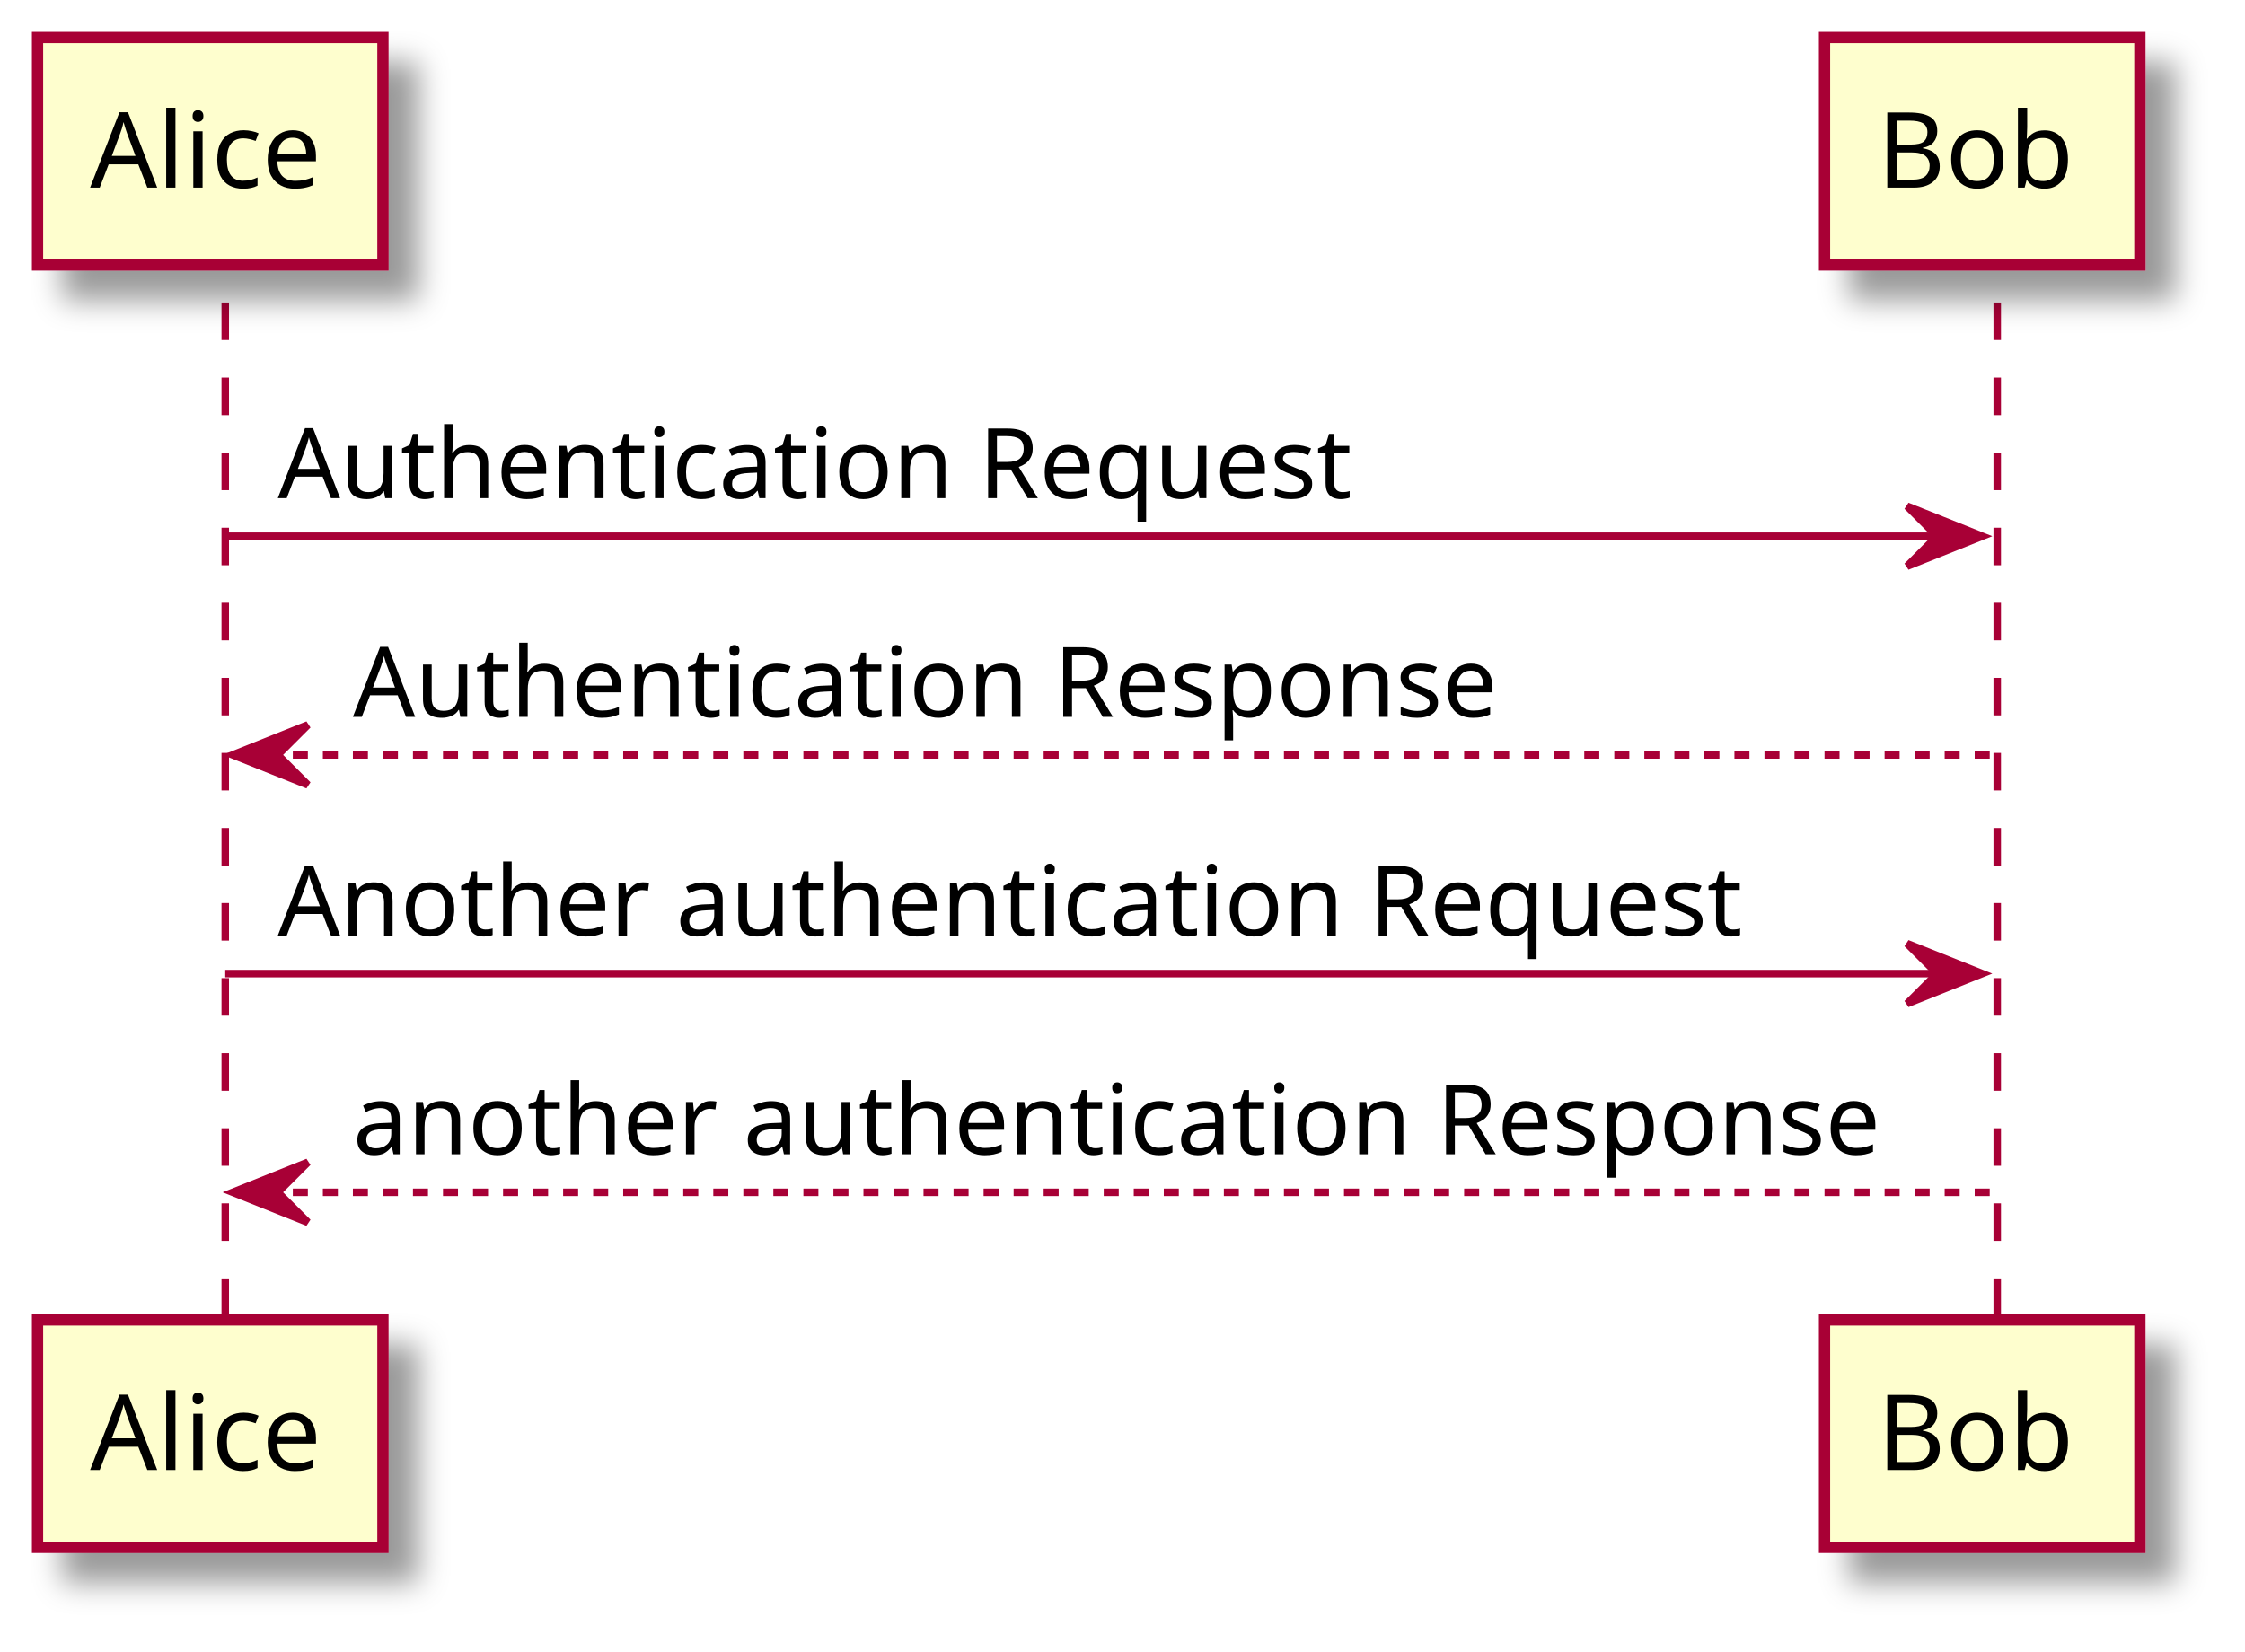
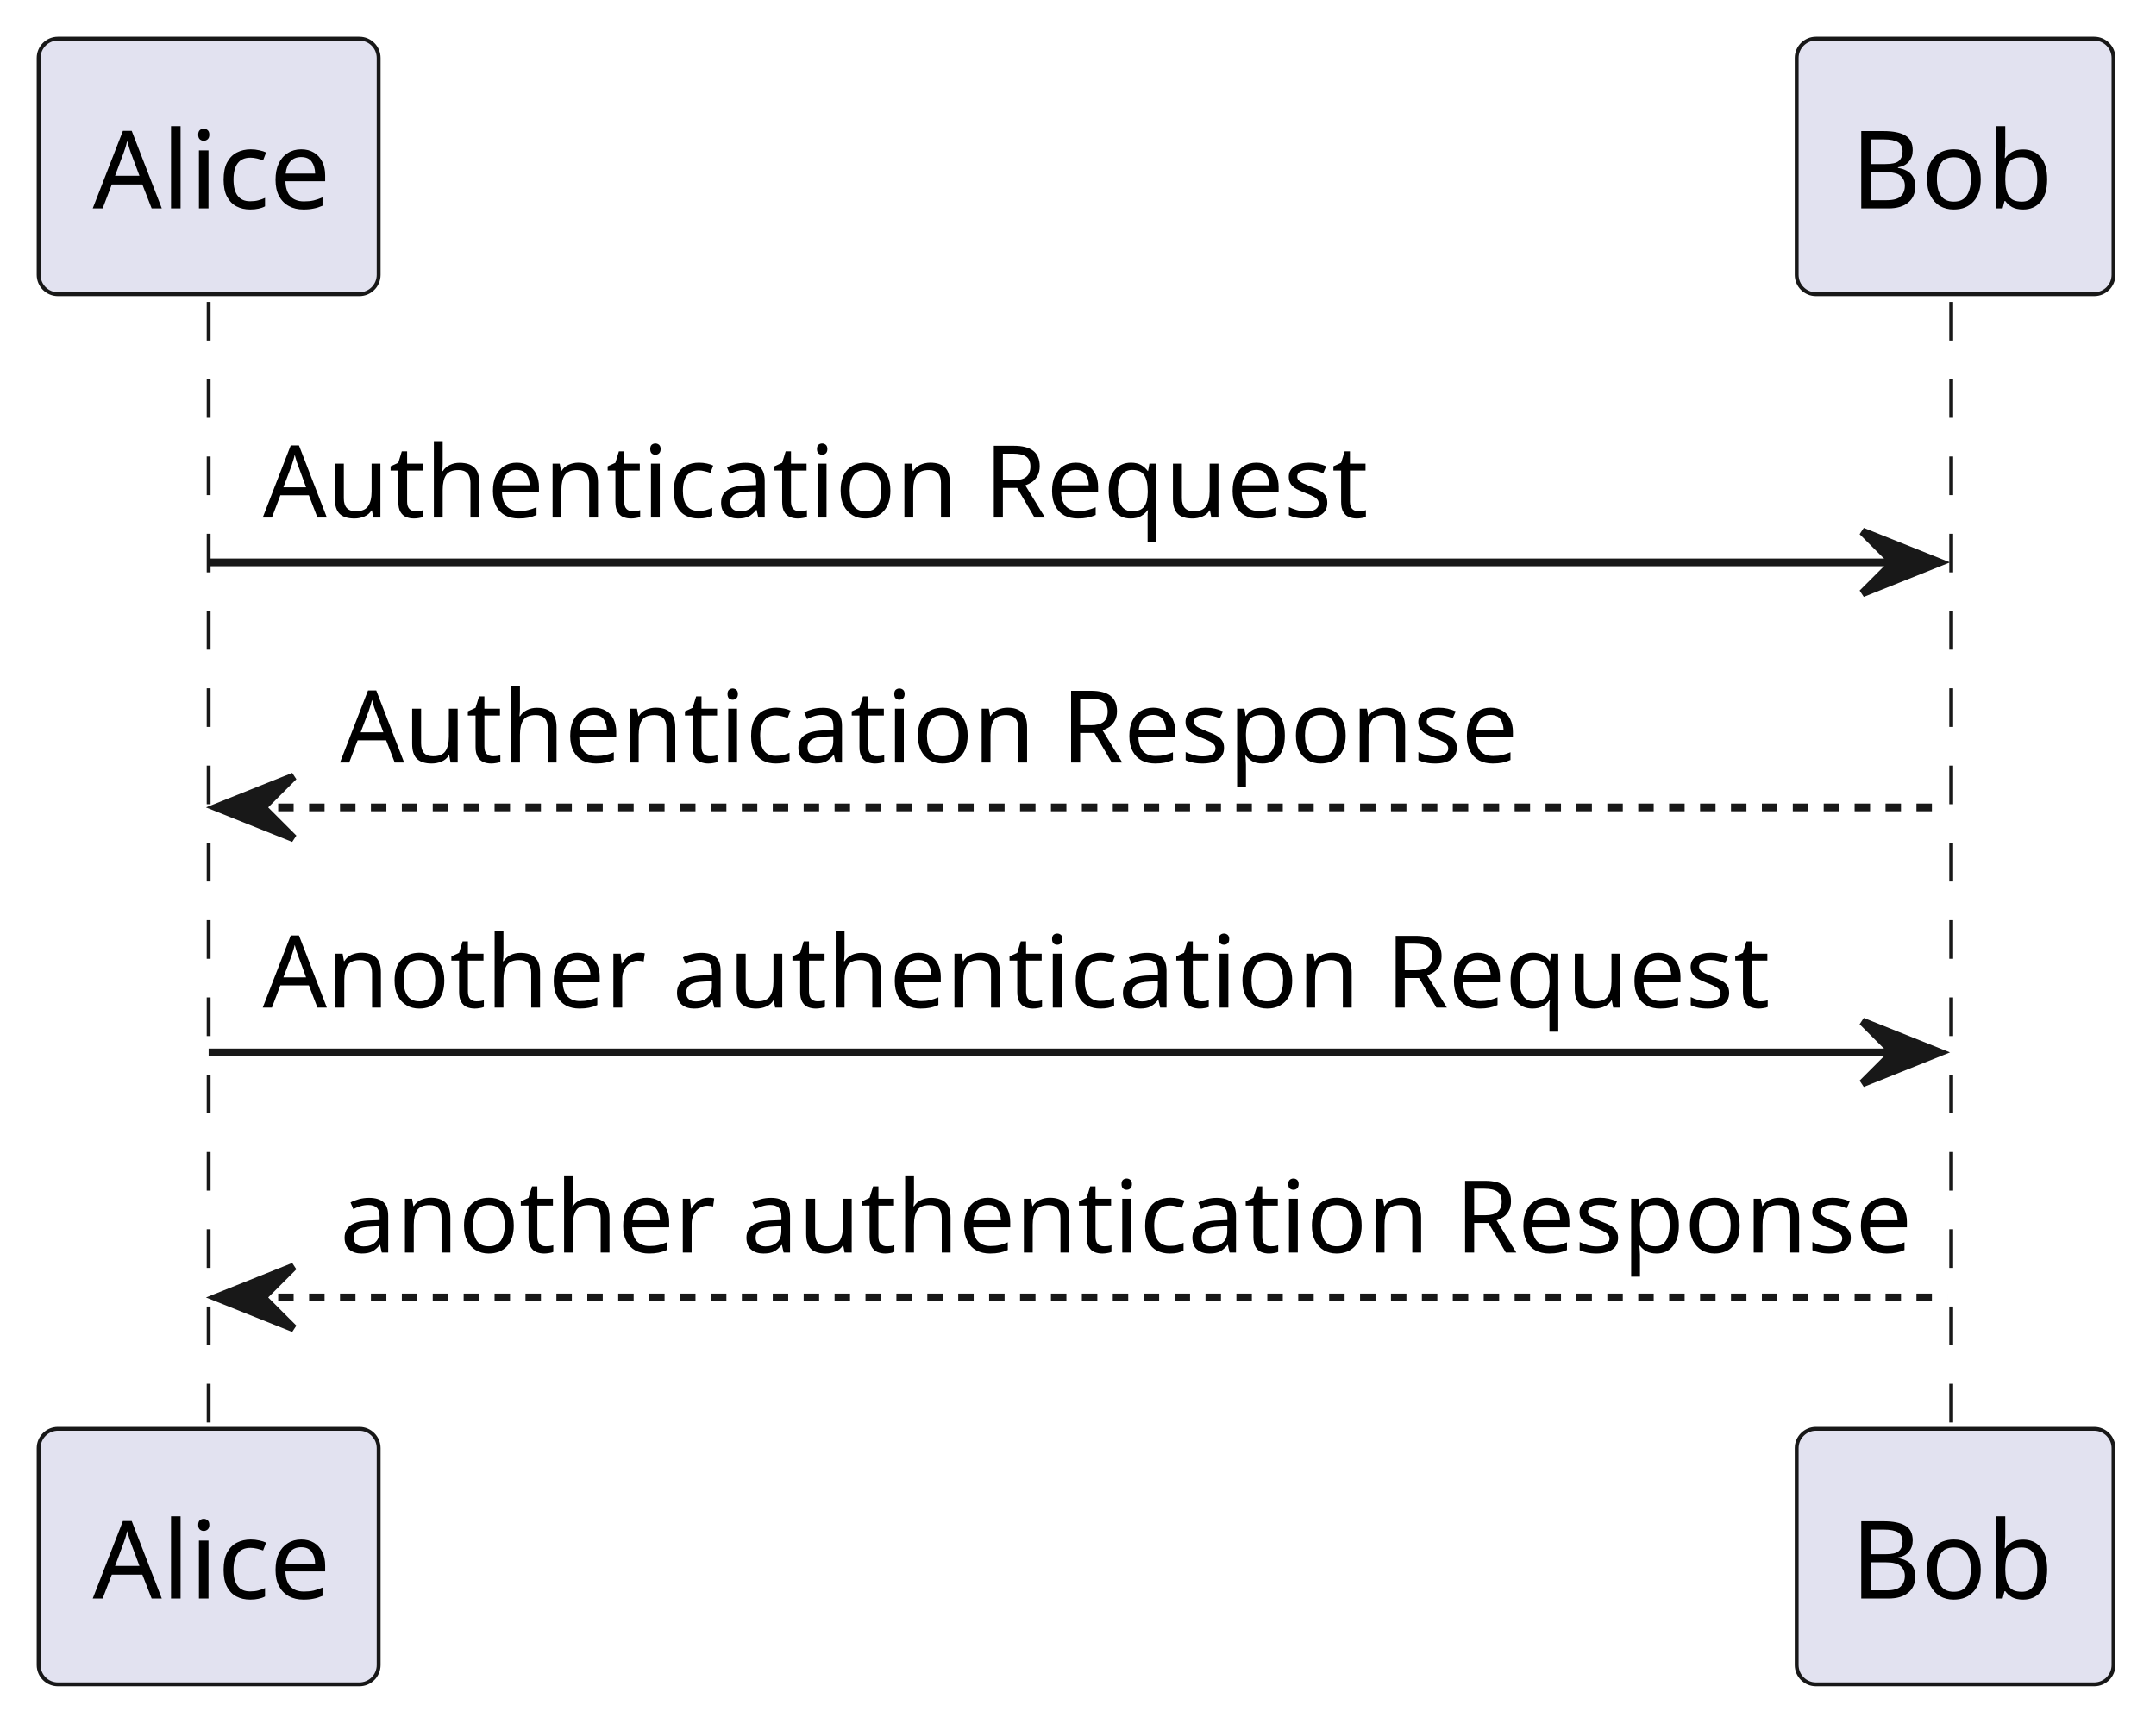
- <svg xmlns="http://www.w3.org/2000/svg" contentScriptType="application/ecmascript" contentStyleType="text/css" height="220px" preserveAspectRatio="none" style="width:299px;height:220px;background:#FFFFFF;" version="1.1" viewBox="0 0 299 220" width="299px" zoomAndPan="magnify">
-   <defs>
-     <filter height="300%" id="f34wop4kulr2l" width="300%" x="-1" y="-1">
-       <feGaussianBlur result="blurOut" stdDeviation="2.0" />
-       <feColorMatrix in="blurOut" result="blurOut2" type="matrix" values="0 0 0 0 0 0 0 0 0 0 0 0 0 0 0 0 0 0 .4 0" />
-       <feOffset dx="4.0" dy="4.0" in="blurOut2" result="blurOut3" />
-       <feBlend in="SourceGraphic" in2="blurOut3" mode="normal" />
-     </filter>
-   </defs>
+ <svg xmlns="http://www.w3.org/2000/svg" contentStyleType="text/css" height="223px" preserveAspectRatio="none" style="width:279px;height:223px;background:#FFFFFF;" version="1.1" viewBox="0 0 279 223" width="279px" zoomAndPan="magnify">
+   <defs />
  <g>
-     <line style="stroke:#A80036;stroke-width:1.0;stroke-dasharray:5.0,5.0;" x1="30" x2="30" y1="40.297" y2="176.828" />
-     <line style="stroke:#A80036;stroke-width:1.0;stroke-dasharray:5.0,5.0;" x1="266" x2="266" y1="40.297" y2="176.828" />
-     <rect fill="#FEFECE" filter="url(#f34wop4kulr2l)" height="30.297" style="stroke:#A80036;stroke-width:1.5;" width="46" x="5" y="5" />
-     <text fill="#000000" font-family="sans-serif" font-size="14" lengthAdjust="spacing" textLength="32" x="12" y="24.995">Alice</text>
-     <rect fill="#FEFECE" filter="url(#f34wop4kulr2l)" height="30.297" style="stroke:#A80036;stroke-width:1.5;" width="46" x="5" y="175.828" />
-     <text fill="#000000" font-family="sans-serif" font-size="14" lengthAdjust="spacing" textLength="32" x="12" y="195.823">Alice</text>
-     <rect fill="#FEFECE" filter="url(#f34wop4kulr2l)" height="30.297" style="stroke:#A80036;stroke-width:1.5;" width="42" x="243" y="5" />
-     <text fill="#000000" font-family="sans-serif" font-size="14" lengthAdjust="spacing" textLength="28" x="250" y="24.995">Bob</text>
-     <rect fill="#FEFECE" filter="url(#f34wop4kulr2l)" height="30.297" style="stroke:#A80036;stroke-width:1.5;" width="42" x="243" y="175.828" />
-     <text fill="#000000" font-family="sans-serif" font-size="14" lengthAdjust="spacing" textLength="28" x="250" y="195.823">Bob</text>
-     <polygon fill="#A80036" points="254,67.43,264,71.43,254,75.43,258,71.43" style="stroke:#A80036;stroke-width:1.0;" />
-     <line style="stroke:#A80036;stroke-width:1.0;" x1="30" x2="260" y1="71.43" y2="71.43" />
-     <text fill="#000000" font-family="sans-serif" font-size="13" lengthAdjust="spacing" textLength="149" x="37" y="66.364">Authentication Request</text>
-     <polygon fill="#A80036" points="41,96.562,31,100.562,41,104.562,37,100.562" style="stroke:#A80036;stroke-width:1.0;" />
-     <line style="stroke:#A80036;stroke-width:1.0;stroke-dasharray:2.0,2.0;" x1="35" x2="265" y1="100.562" y2="100.562" />
-     <text fill="#000000" font-family="sans-serif" font-size="13" lengthAdjust="spacing" textLength="159" x="47" y="95.497">Authentication Response</text>
-     <polygon fill="#A80036" points="254,125.695,264,129.695,254,133.695,258,129.695" style="stroke:#A80036;stroke-width:1.0;" />
-     <line style="stroke:#A80036;stroke-width:1.0;" x1="30" x2="260" y1="129.695" y2="129.695" />
-     <text fill="#000000" font-family="sans-serif" font-size="13" lengthAdjust="spacing" textLength="203" x="37" y="124.629">Another authentication Request</text>
-     <polygon fill="#A80036" points="41,154.828,31,158.828,41,162.828,37,158.828" style="stroke:#A80036;stroke-width:1.0;" />
-     <line style="stroke:#A80036;stroke-width:1.0;stroke-dasharray:2.0,2.0;" x1="35" x2="265" y1="158.828" y2="158.828" />
-     <text fill="#000000" font-family="sans-serif" font-size="13" lengthAdjust="spacing" textLength="212" x="47" y="153.762">another authentication Response</text>
+     <line style="stroke:#181818;stroke-width:0.5;stroke-dasharray:5.0,5.0;" x1="27" x2="27" y1="39.068" y2="185.892" />
+     <line style="stroke:#181818;stroke-width:0.5;stroke-dasharray:5.0,5.0;" x1="252.5" x2="252.5" y1="39.068" y2="185.892" />
+     <rect fill="#E2E2F0" height="33.068" rx="2.5" ry="2.5" style="stroke:#181818;stroke-width:0.5;" width="44" x="5" y="5" />
+     <text fill="#000000" font-family="sans-serif" font-size="14" lengthAdjust="spacing" textLength="30" x="12" y="26.966">Alice</text>
+     <rect fill="#E2E2F0" height="33.068" rx="2.5" ry="2.5" style="stroke:#181818;stroke-width:0.5;" width="44" x="5" y="184.892" />
+     <text fill="#000000" font-family="sans-serif" font-size="14" lengthAdjust="spacing" textLength="30" x="12" y="206.858">Alice</text>
+     <rect fill="#E2E2F0" height="33.068" rx="2.5" ry="2.5" style="stroke:#181818;stroke-width:0.5;" width="41" x="232.5" y="5" />
+     <text fill="#000000" font-family="sans-serif" font-size="14" lengthAdjust="spacing" textLength="27" x="239.5" y="26.966">Bob</text>
+     <rect fill="#E2E2F0" height="33.068" rx="2.5" ry="2.5" style="stroke:#181818;stroke-width:0.5;" width="41" x="232.5" y="184.892" />
+     <text fill="#000000" font-family="sans-serif" font-size="14" lengthAdjust="spacing" textLength="27" x="239.5" y="206.858">Bob</text>
+     <polygon fill="#181818" points="241,68.774,251,72.774,241,76.774,245,72.774" style="stroke:#181818;stroke-width:1.0;" />
+     <line style="stroke:#181818;stroke-width:1.0;" x1="27" x2="247" y1="72.774" y2="72.774" />
+     <text fill="#000000" font-family="sans-serif" font-size="13" lengthAdjust="spacing" textLength="141" x="34" y="66.965">Authentication Request</text>
+     <polygon fill="#181818" points="38,100.48,28,104.48,38,108.48,34,104.48" style="stroke:#181818;stroke-width:1.0;" />
+     <line style="stroke:#181818;stroke-width:1.0;stroke-dasharray:2.0,2.0;" x1="32" x2="252" y1="104.48" y2="104.48" />
+     <text fill="#000000" font-family="sans-serif" font-size="13" lengthAdjust="spacing" textLength="152" x="44" y="98.671">Authentication Response</text>
+     <polygon fill="#181818" points="241,132.186,251,136.186,241,140.186,245,136.186" style="stroke:#181818;stroke-width:1.0;" />
+     <line style="stroke:#181818;stroke-width:1.0;" x1="27" x2="247" y1="136.186" y2="136.186" />
+     <text fill="#000000" font-family="sans-serif" font-size="13" lengthAdjust="spacing" textLength="192" x="34" y="130.377">Another authentication Request</text>
+     <polygon fill="#181818" points="38,163.892,28,167.892,38,171.892,34,167.892" style="stroke:#181818;stroke-width:1.0;" />
+     <line style="stroke:#181818;stroke-width:1.0;stroke-dasharray:2.0,2.0;" x1="32" x2="252" y1="167.892" y2="167.892" />
+     <text fill="#000000" font-family="sans-serif" font-size="13" lengthAdjust="spacing" textLength="202" x="44" y="162.083">another authentication Response</text>
  </g>
</svg>
